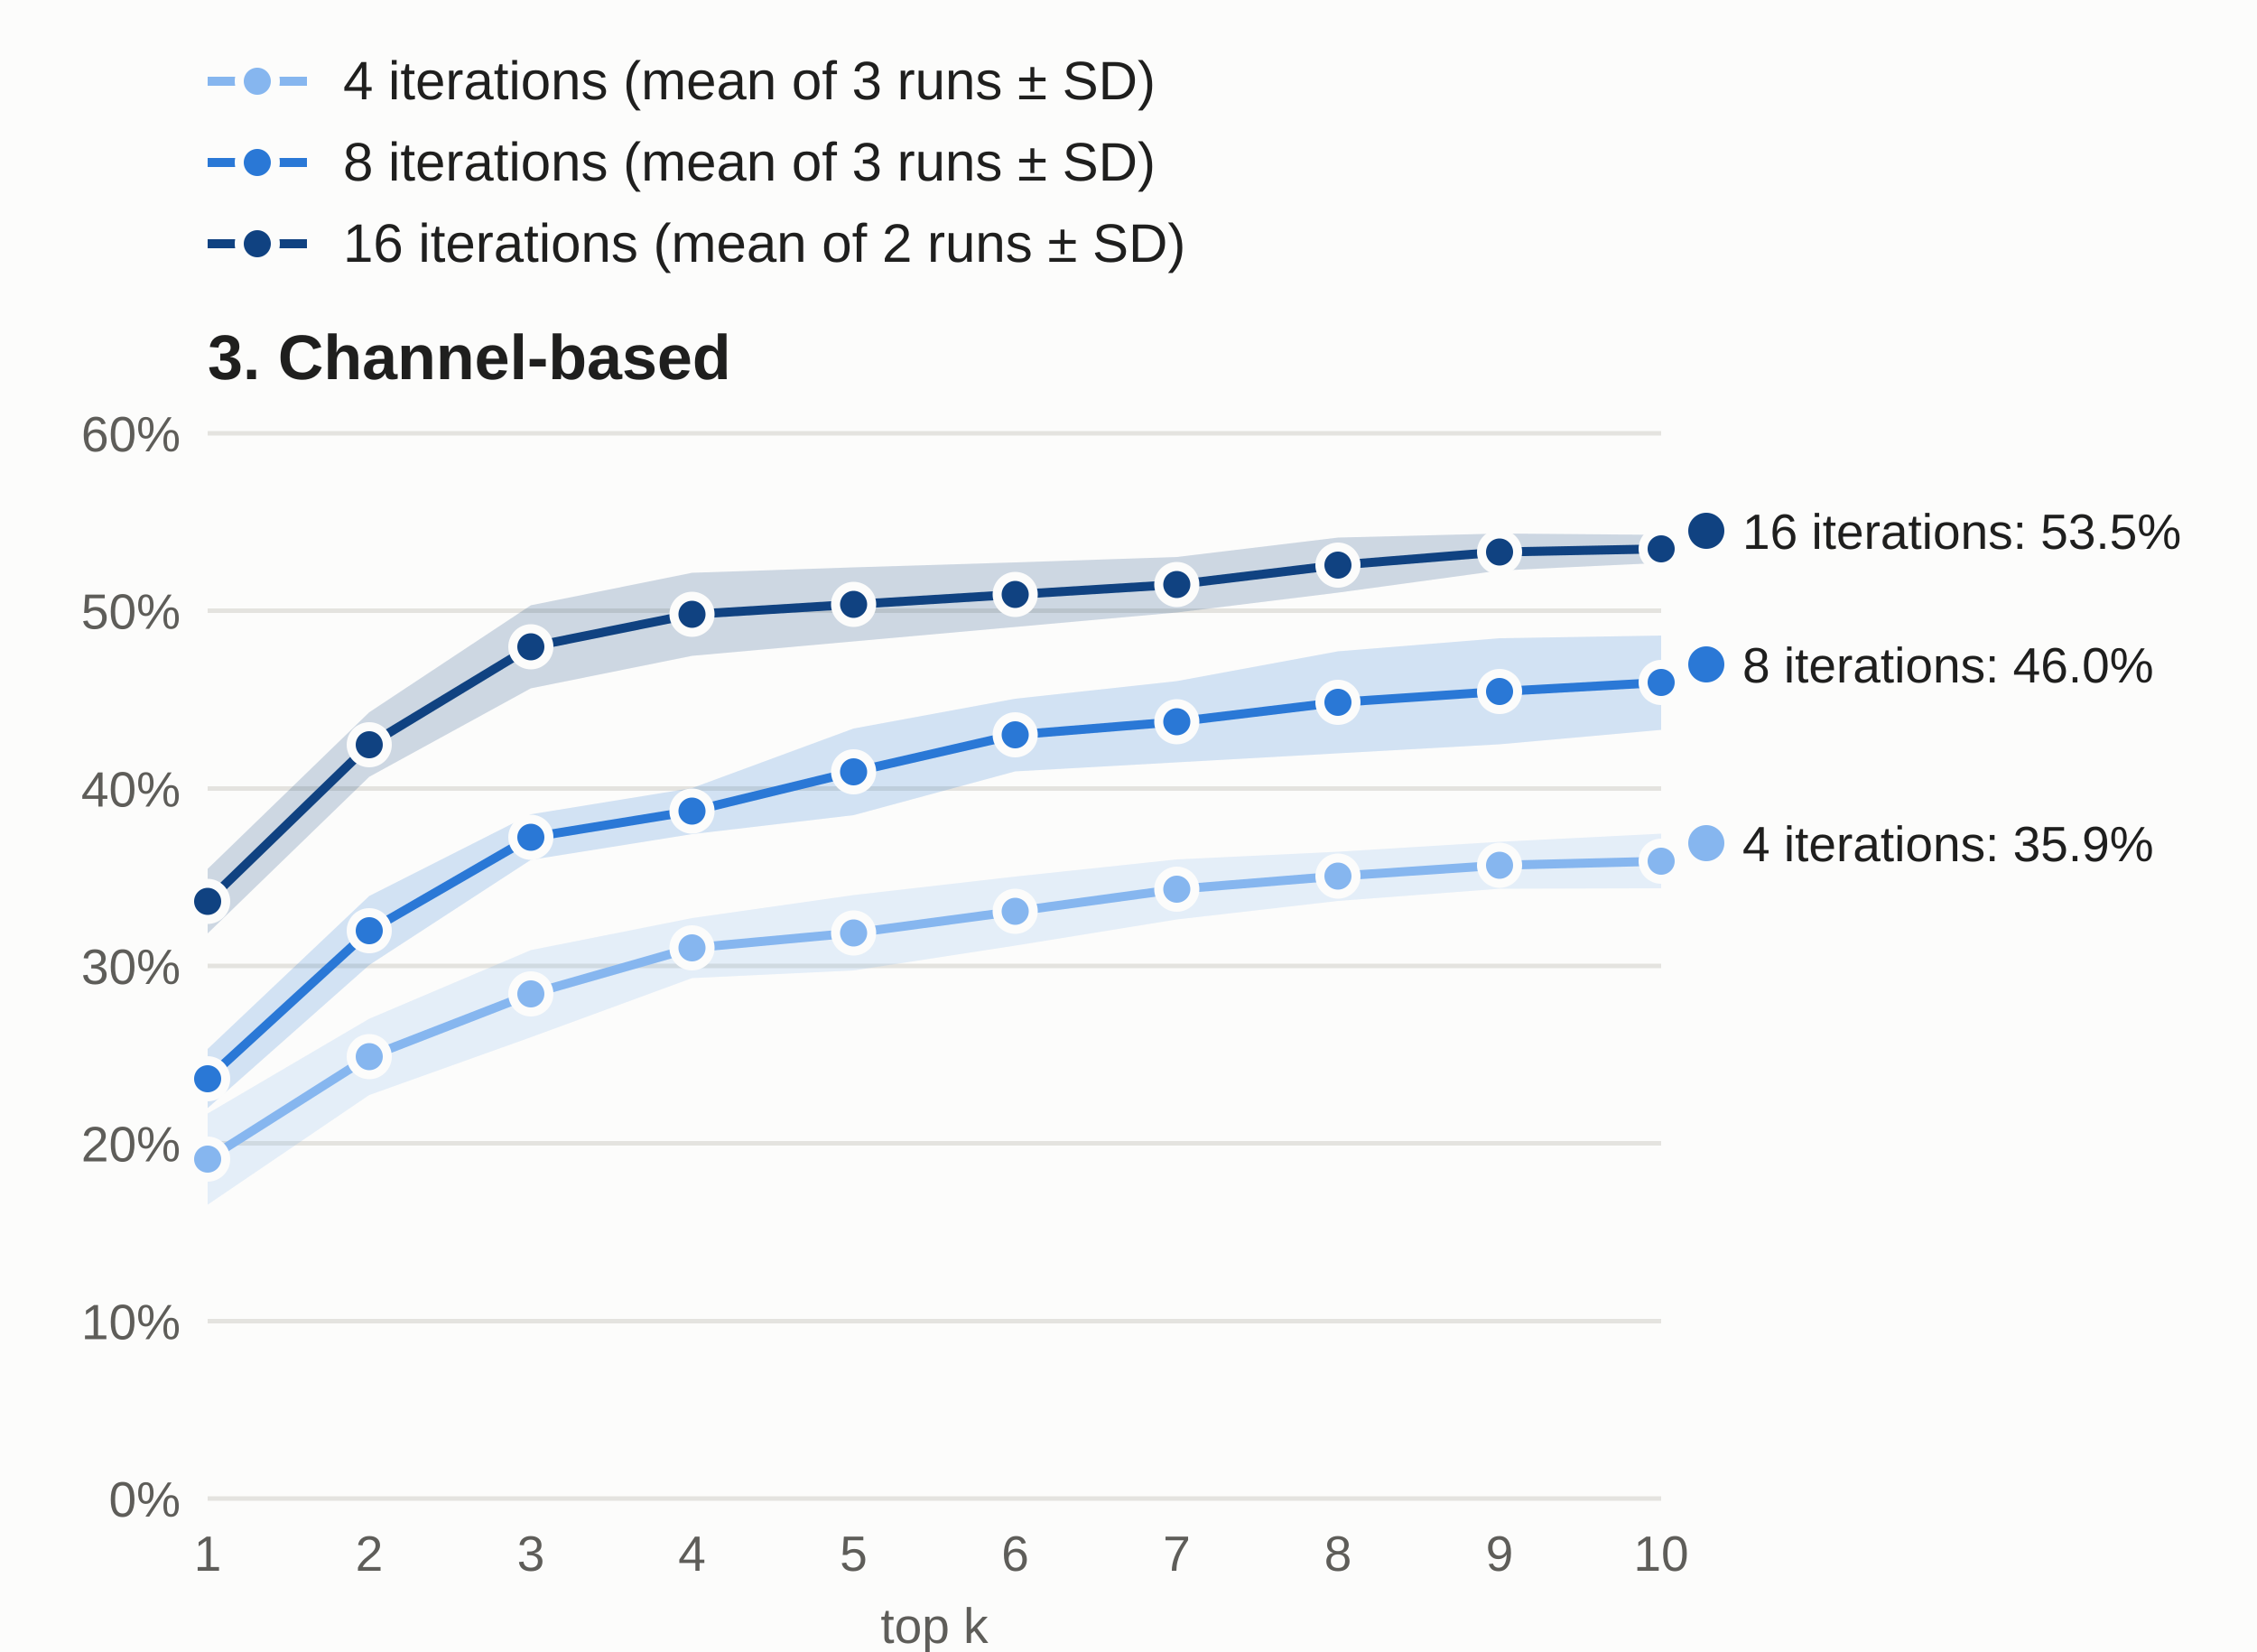
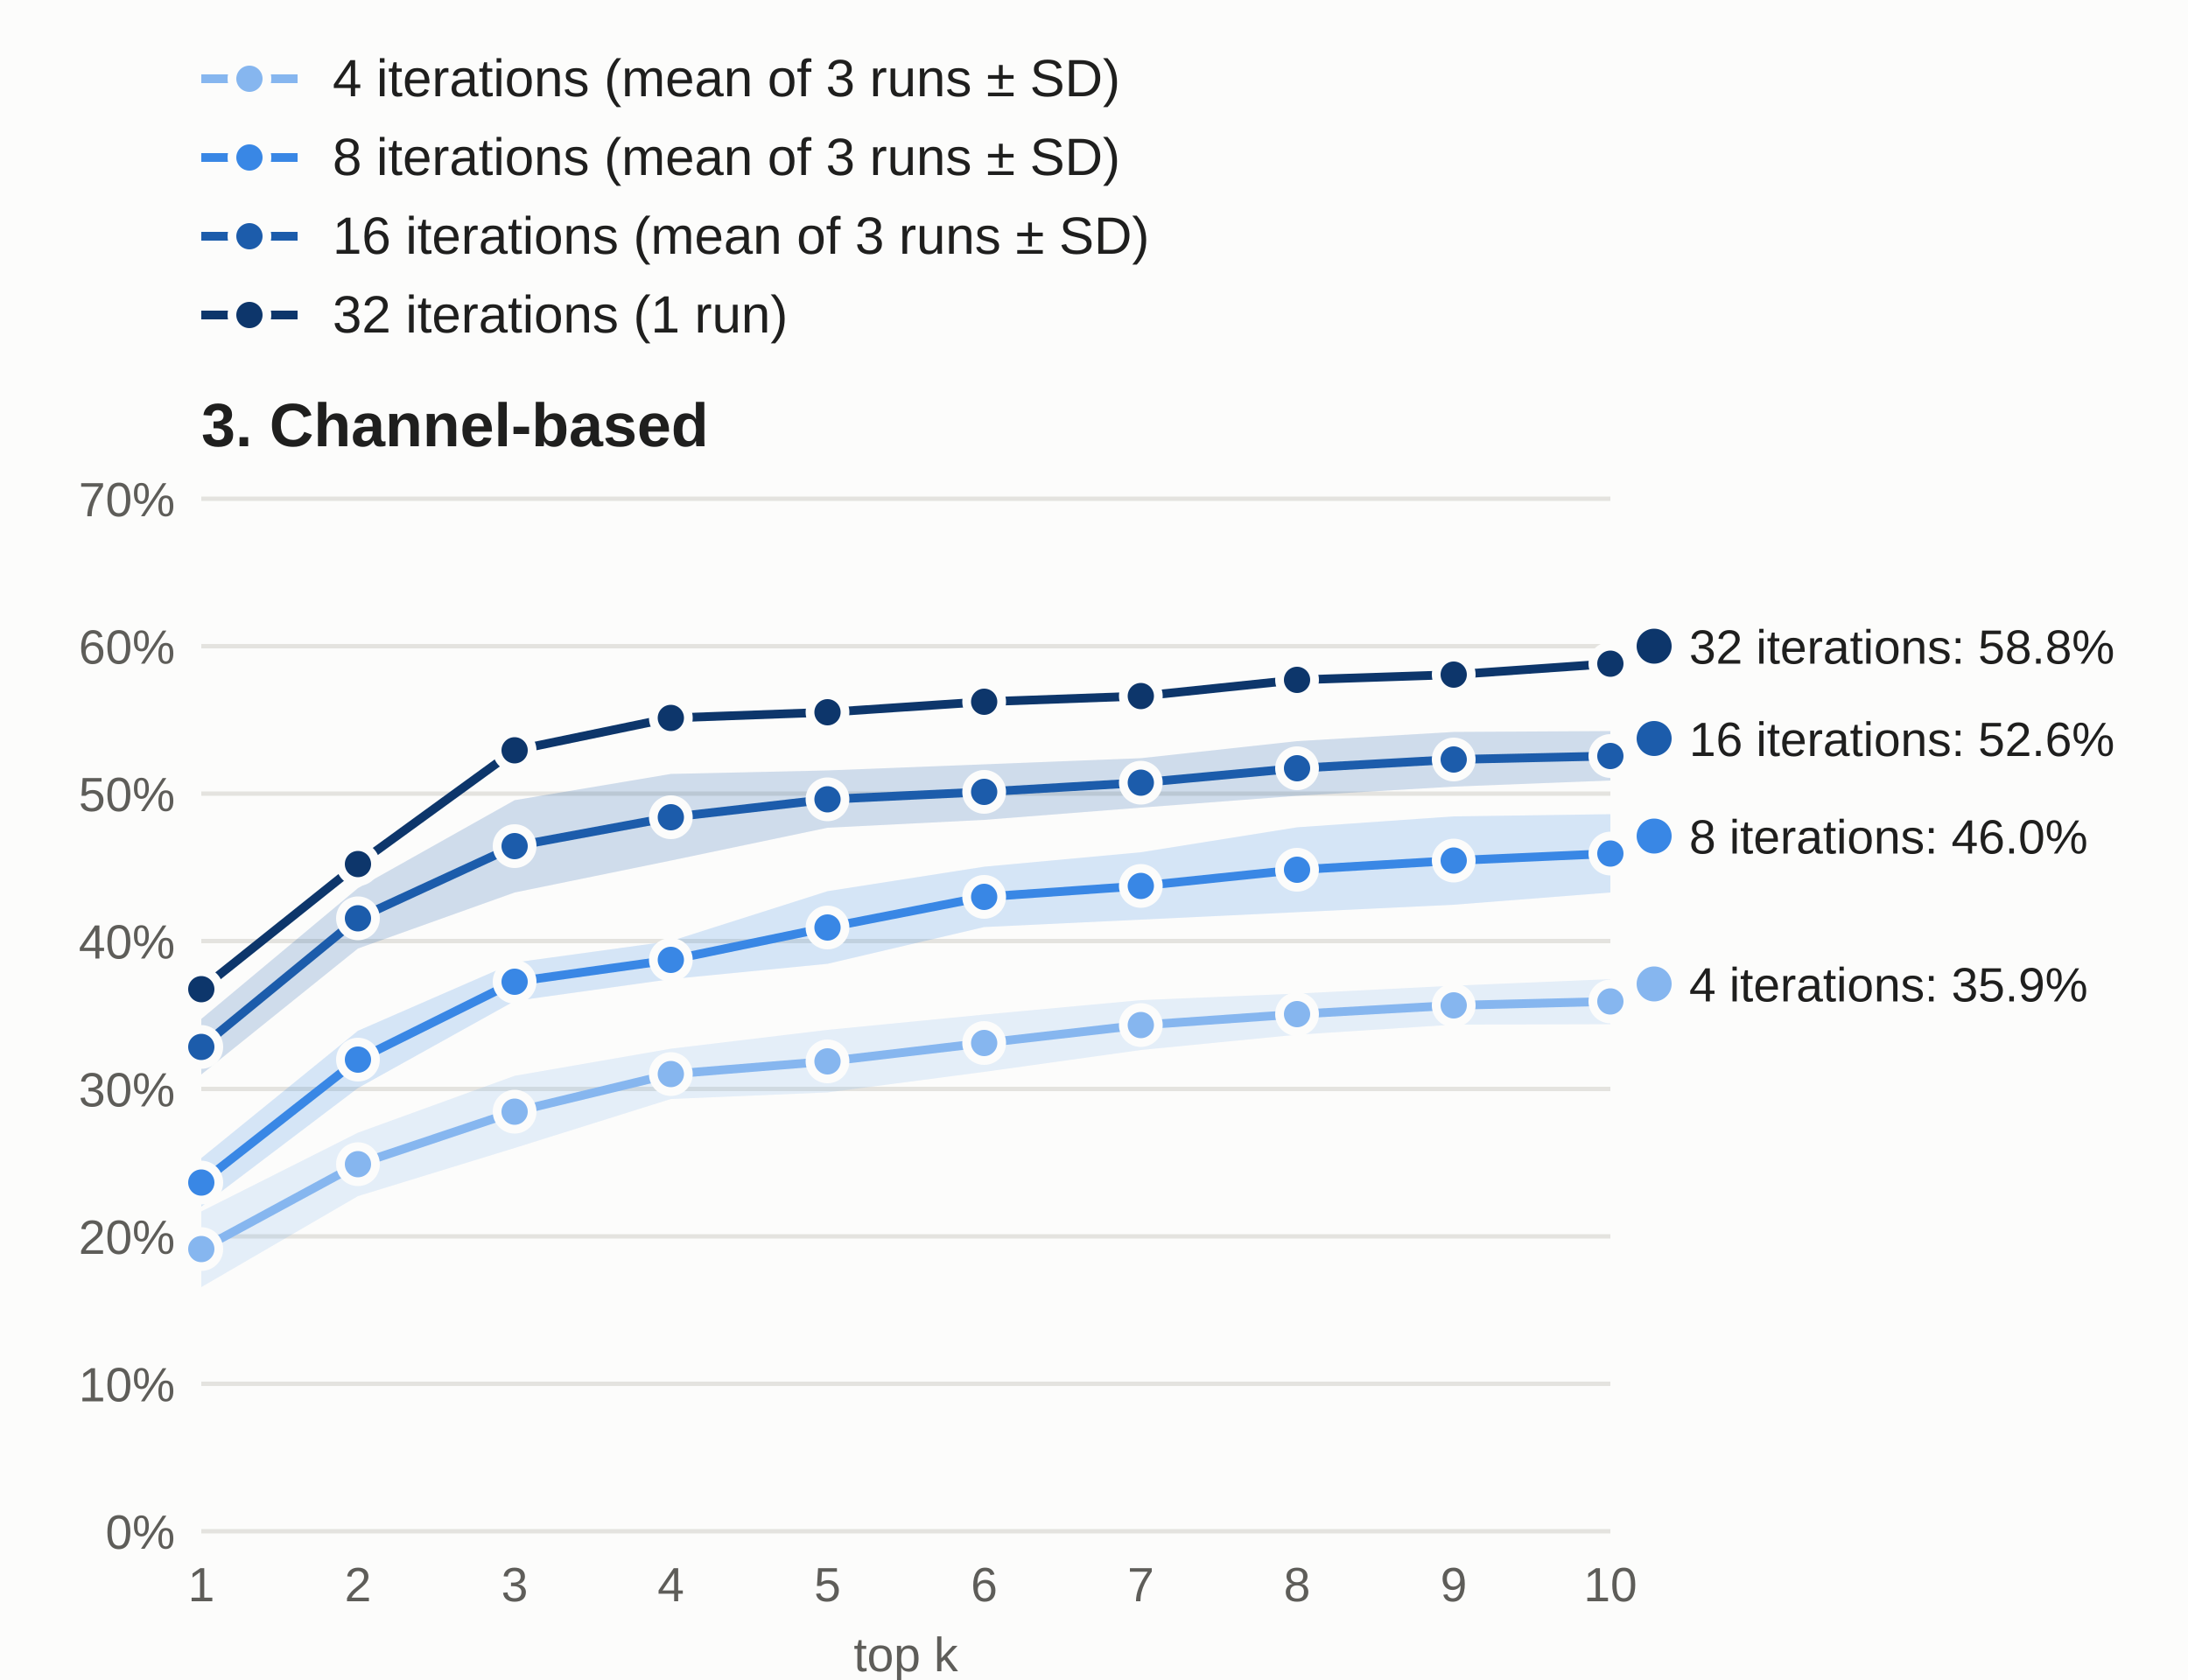
- <svg xmlns="http://www.w3.org/2000/svg" viewBox="0 0 500 366" width="500" height="366" font-family="-apple-system, Helvetica Neue, Arial, sans-serif" role="img" aria-label="Top-k accuracy by strategy for 3 iteration budgets">
-   <rect width="500" height="366" fill="#fcfcfb" />
+ <svg xmlns="http://www.w3.org/2000/svg" viewBox="0 0 500 384" width="500" height="384" font-family="-apple-system, Helvetica Neue, Arial, sans-serif" role="img" aria-label="Top-k accuracy by strategy for 4 iteration budgets">
+   <rect width="500" height="384" fill="#fcfcfb" />
  <line x1="46.0" x2="68.0" y1="18" y2="18" stroke="#86b6ef" stroke-width="2" />
  <circle cx="57.0" cy="18" r="4" fill="#86b6ef" stroke="#fcfcfb" stroke-width="2" />
  <text x="76.0" y="22" font-size="12" fill="#1f1f1e">4 iterations (mean of 3 runs ± SD)</text>
-   <line x1="46.0" x2="68.0" y1="36" y2="36" stroke="#2a78d6" stroke-width="2" />
-   <circle cx="57.0" cy="36" r="4" fill="#2a78d6" stroke="#fcfcfb" stroke-width="2" />
+   <line x1="46.0" x2="68.0" y1="36" y2="36" stroke="#3987e5" stroke-width="2" />
+   <circle cx="57.0" cy="36" r="4" fill="#3987e5" stroke="#fcfcfb" stroke-width="2" />
  <text x="76.0" y="40" font-size="12" fill="#1f1f1e">8 iterations (mean of 3 runs ± SD)</text>
-   <line x1="46.0" x2="68.0" y1="54" y2="54" stroke="#104281" stroke-width="2" />
-   <circle cx="57.0" cy="54" r="4" fill="#104281" stroke="#fcfcfb" stroke-width="2" />
-   <text x="76.0" y="58" font-size="12" fill="#1f1f1e">16 iterations (mean of 2 runs ± SD)</text>
-   <text x="46" y="84" font-size="14" font-weight="600" fill="#1f1f1e">3. Channel-based</text>
-   <line x1="46" x2="368" y1="332.0" y2="332.0" stroke="#e4e3df" stroke-width="1" />
-   <text x="40" y="336.0" font-size="11" text-anchor="end" fill="#5e5d59">0%</text>
-   <line x1="46" x2="368" y1="292.7" y2="292.7" stroke="#e4e3df" stroke-width="1" />
-   <text x="40" y="296.7" font-size="11" text-anchor="end" fill="#5e5d59">10%</text>
-   <line x1="46" x2="368" y1="253.3" y2="253.3" stroke="#e4e3df" stroke-width="1" />
-   <text x="40" y="257.3" font-size="11" text-anchor="end" fill="#5e5d59">20%</text>
-   <line x1="46" x2="368" y1="214.0" y2="214.0" stroke="#e4e3df" stroke-width="1" />
-   <text x="40" y="218.0" font-size="11" text-anchor="end" fill="#5e5d59">30%</text>
-   <line x1="46" x2="368" y1="174.7" y2="174.7" stroke="#e4e3df" stroke-width="1" />
-   <text x="40" y="178.7" font-size="11" text-anchor="end" fill="#5e5d59">40%</text>
-   <line x1="46" x2="368" y1="135.3" y2="135.3" stroke="#e4e3df" stroke-width="1" />
-   <text x="40" y="139.3" font-size="11" text-anchor="end" fill="#5e5d59">50%</text>
-   <line x1="46" x2="368" y1="96.0" y2="96.0" stroke="#e4e3df" stroke-width="1" />
-   <text x="40" y="100.0" font-size="11" text-anchor="end" fill="#5e5d59">60%</text>
-   <text x="46.0" y="348" font-size="11" text-anchor="middle" fill="#5e5d59">1</text>
-   <text x="81.8" y="348" font-size="11" text-anchor="middle" fill="#5e5d59">2</text>
-   <text x="117.6" y="348" font-size="11" text-anchor="middle" fill="#5e5d59">3</text>
-   <text x="153.3" y="348" font-size="11" text-anchor="middle" fill="#5e5d59">4</text>
-   <text x="189.1" y="348" font-size="11" text-anchor="middle" fill="#5e5d59">5</text>
-   <text x="224.9" y="348" font-size="11" text-anchor="middle" fill="#5e5d59">6</text>
-   <text x="260.7" y="348" font-size="11" text-anchor="middle" fill="#5e5d59">7</text>
-   <text x="296.4" y="348" font-size="11" text-anchor="middle" fill="#5e5d59">8</text>
-   <text x="332.2" y="348" font-size="11" text-anchor="middle" fill="#5e5d59">9</text>
-   <text x="368.0" y="348" font-size="11" text-anchor="middle" fill="#5e5d59">10</text>
-   <text x="207.0" y="364" font-size="11" text-anchor="middle" fill="#5e5d59">top k</text>
-   <polygon points="46.0,246.7 81.8,225.7 117.6,210.5 153.3,203.4 189.1,198.3 224.9,194.2 260.7,190.4 296.4,188.7 332.2,186.5 368.0,184.7 368.0,196.8 332.2,196.9 296.4,199.6 260.7,203.7 224.9,209.5 189.1,215.0 153.3,216.7 117.6,229.8 81.8,242.6 46.0,266.9" fill="#86b6ef" fill-opacity="0.2" stroke="none" />
-   <polygon points="46.0,232.4 81.8,198.5 117.6,180.4 153.3,174.6 189.1,161.4 224.9,154.8 260.7,150.9 296.4,144.3 332.2,141.4 368.0,140.8 368.0,161.7 332.2,164.9 296.4,166.9 260.7,168.9 224.9,170.9 189.1,180.6 153.3,184.8 117.6,190.5 81.8,213.8 46.0,245.5" fill="#2a78d6" fill-opacity="0.2" stroke="none" />
-   <polygon points="46.0,192.5 81.8,157.8 117.6,134.1 153.3,126.9 189.1,125.7 224.9,124.6 260.7,123.4 296.4,119.1 332.2,118.2 368.0,118.5 368.0,124.7 332.2,126.4 296.4,131.3 260.7,135.7 224.9,138.9 189.1,142.1 153.3,145.3 117.6,152.5 81.8,172.1 46.0,206.8" fill="#104281" fill-opacity="0.2" stroke="none" />
-   <polyline points="46.0,256.8 81.8,234.1 117.6,220.2 153.3,210.0 189.1,206.7 224.9,201.9 260.7,197.0 296.4,194.1 332.2,191.7 368.0,190.8" fill="none" stroke="#86b6ef" stroke-width="2" stroke-linejoin="round" stroke-linecap="round" />
-   <circle cx="46.0" cy="256.8" r="4" fill="#86b6ef" stroke="#fcfcfb" stroke-width="2" />
-   <circle cx="81.8" cy="234.1" r="4" fill="#86b6ef" stroke="#fcfcfb" stroke-width="2" />
-   <circle cx="117.6" cy="220.2" r="4" fill="#86b6ef" stroke="#fcfcfb" stroke-width="2" />
-   <circle cx="153.3" cy="210.0" r="4" fill="#86b6ef" stroke="#fcfcfb" stroke-width="2" />
-   <circle cx="189.1" cy="206.7" r="4" fill="#86b6ef" stroke="#fcfcfb" stroke-width="2" />
-   <circle cx="224.9" cy="201.9" r="4" fill="#86b6ef" stroke="#fcfcfb" stroke-width="2" />
-   <circle cx="260.7" cy="197.0" r="4" fill="#86b6ef" stroke="#fcfcfb" stroke-width="2" />
-   <circle cx="296.4" cy="194.1" r="4" fill="#86b6ef" stroke="#fcfcfb" stroke-width="2" />
-   <circle cx="332.2" cy="191.7" r="4" fill="#86b6ef" stroke="#fcfcfb" stroke-width="2" />
-   <circle cx="368.0" cy="190.8" r="4" fill="#86b6ef" stroke="#fcfcfb" stroke-width="2" />
-   <polyline points="46.0,239.0 81.8,206.2 117.6,185.5 153.3,179.7 189.1,171.0 224.9,162.8 260.7,159.9 296.4,155.6 332.2,153.2 368.0,151.2" fill="none" stroke="#2a78d6" stroke-width="2" stroke-linejoin="round" stroke-linecap="round" />
-   <circle cx="46.0" cy="239.0" r="4" fill="#2a78d6" stroke="#fcfcfb" stroke-width="2" />
-   <circle cx="81.8" cy="206.2" r="4" fill="#2a78d6" stroke="#fcfcfb" stroke-width="2" />
-   <circle cx="117.6" cy="185.5" r="4" fill="#2a78d6" stroke="#fcfcfb" stroke-width="2" />
-   <circle cx="153.3" cy="179.7" r="4" fill="#2a78d6" stroke="#fcfcfb" stroke-width="2" />
-   <circle cx="189.1" cy="171.0" r="4" fill="#2a78d6" stroke="#fcfcfb" stroke-width="2" />
-   <circle cx="224.9" cy="162.8" r="4" fill="#2a78d6" stroke="#fcfcfb" stroke-width="2" />
-   <circle cx="260.7" cy="159.9" r="4" fill="#2a78d6" stroke="#fcfcfb" stroke-width="2" />
-   <circle cx="296.4" cy="155.6" r="4" fill="#2a78d6" stroke="#fcfcfb" stroke-width="2" />
-   <circle cx="332.2" cy="153.2" r="4" fill="#2a78d6" stroke="#fcfcfb" stroke-width="2" />
-   <circle cx="368.0" cy="151.2" r="4" fill="#2a78d6" stroke="#fcfcfb" stroke-width="2" />
-   <polyline points="46.0,199.7 81.8,165.0 117.6,143.3 153.3,136.1 189.1,133.9 224.9,131.7 260.7,129.5 296.4,125.2 332.2,122.3 368.0,121.6" fill="none" stroke="#104281" stroke-width="2" stroke-linejoin="round" stroke-linecap="round" />
-   <circle cx="46.0" cy="199.7" r="4" fill="#104281" stroke="#fcfcfb" stroke-width="2" />
-   <circle cx="81.8" cy="165.0" r="4" fill="#104281" stroke="#fcfcfb" stroke-width="2" />
-   <circle cx="117.6" cy="143.3" r="4" fill="#104281" stroke="#fcfcfb" stroke-width="2" />
-   <circle cx="153.3" cy="136.1" r="4" fill="#104281" stroke="#fcfcfb" stroke-width="2" />
-   <circle cx="189.1" cy="133.9" r="4" fill="#104281" stroke="#fcfcfb" stroke-width="2" />
-   <circle cx="224.9" cy="131.7" r="4" fill="#104281" stroke="#fcfcfb" stroke-width="2" />
-   <circle cx="260.7" cy="129.5" r="4" fill="#104281" stroke="#fcfcfb" stroke-width="2" />
-   <circle cx="296.4" cy="125.2" r="4" fill="#104281" stroke="#fcfcfb" stroke-width="2" />
-   <circle cx="332.2" cy="122.3" r="4" fill="#104281" stroke="#fcfcfb" stroke-width="2" />
-   <circle cx="368.0" cy="121.6" r="4" fill="#104281" stroke="#fcfcfb" stroke-width="2" />
-   <circle cx="378" cy="117.6" r="4" fill="#104281" />
-   <text x="386" y="121.6" font-size="11" fill="#1f1f1e">16 iterations: 53.5%</text>
-   <circle cx="378" cy="147.2" r="4" fill="#2a78d6" />
-   <text x="386" y="151.2" font-size="11" fill="#1f1f1e">8 iterations: 46.0%</text>
-   <circle cx="378" cy="186.8" r="4" fill="#86b6ef" />
-   <text x="386" y="190.8" font-size="11" fill="#1f1f1e">4 iterations: 35.9%</text>
+   <line x1="46.0" x2="68.0" y1="54" y2="54" stroke="#1c5cab" stroke-width="2" />
+   <circle cx="57.0" cy="54" r="4" fill="#1c5cab" stroke="#fcfcfb" stroke-width="2" />
+   <text x="76.0" y="58" font-size="12" fill="#1f1f1e">16 iterations (mean of 3 runs ± SD)</text>
+   <line x1="46.0" x2="68.0" y1="72" y2="72" stroke="#0d366b" stroke-width="2" />
+   <circle cx="57.0" cy="72" r="4" fill="#0d366b" stroke="#fcfcfb" stroke-width="2" />
+   <text x="76.0" y="76" font-size="12" fill="#1f1f1e">32 iterations (1 run)</text>
+   <text x="46" y="102" font-size="14" font-weight="600" fill="#1f1f1e">3. Channel-based</text>
+   <line x1="46" x2="368" y1="350.0" y2="350.0" stroke="#e4e3df" stroke-width="1" />
+   <text x="40" y="354.0" font-size="11" text-anchor="end" fill="#5e5d59">0%</text>
+   <line x1="46" x2="368" y1="316.3" y2="316.3" stroke="#e4e3df" stroke-width="1" />
+   <text x="40" y="320.3" font-size="11" text-anchor="end" fill="#5e5d59">10%</text>
+   <line x1="46" x2="368" y1="282.6" y2="282.6" stroke="#e4e3df" stroke-width="1" />
+   <text x="40" y="286.6" font-size="11" text-anchor="end" fill="#5e5d59">20%</text>
+   <line x1="46" x2="368" y1="248.9" y2="248.9" stroke="#e4e3df" stroke-width="1" />
+   <text x="40" y="252.9" font-size="11" text-anchor="end" fill="#5e5d59">30%</text>
+   <line x1="46" x2="368" y1="215.1" y2="215.1" stroke="#e4e3df" stroke-width="1" />
+   <text x="40" y="219.1" font-size="11" text-anchor="end" fill="#5e5d59">40%</text>
+   <line x1="46" x2="368" y1="181.4" y2="181.4" stroke="#e4e3df" stroke-width="1" />
+   <text x="40" y="185.4" font-size="11" text-anchor="end" fill="#5e5d59">50%</text>
+   <line x1="46" x2="368" y1="147.7" y2="147.7" stroke="#e4e3df" stroke-width="1" />
+   <text x="40" y="151.7" font-size="11" text-anchor="end" fill="#5e5d59">60%</text>
+   <line x1="46" x2="368" y1="114.0" y2="114.0" stroke="#e4e3df" stroke-width="1" />
+   <text x="40" y="118.0" font-size="11" text-anchor="end" fill="#5e5d59">70%</text>
+   <text x="46.0" y="366" font-size="11" text-anchor="middle" fill="#5e5d59">1</text>
+   <text x="81.8" y="366" font-size="11" text-anchor="middle" fill="#5e5d59">2</text>
+   <text x="117.6" y="366" font-size="11" text-anchor="middle" fill="#5e5d59">3</text>
+   <text x="153.3" y="366" font-size="11" text-anchor="middle" fill="#5e5d59">4</text>
+   <text x="189.1" y="366" font-size="11" text-anchor="middle" fill="#5e5d59">5</text>
+   <text x="224.9" y="366" font-size="11" text-anchor="middle" fill="#5e5d59">6</text>
+   <text x="260.7" y="366" font-size="11" text-anchor="middle" fill="#5e5d59">7</text>
+   <text x="296.4" y="366" font-size="11" text-anchor="middle" fill="#5e5d59">8</text>
+   <text x="332.2" y="366" font-size="11" text-anchor="middle" fill="#5e5d59">9</text>
+   <text x="368.0" y="366" font-size="11" text-anchor="middle" fill="#5e5d59">10</text>
+   <text x="207.0" y="382" font-size="11" text-anchor="middle" fill="#5e5d59">top k</text>
+   <polygon points="46.0,276.9 81.8,258.9 117.6,245.9 153.3,239.7 189.1,235.4 224.9,231.9 260.7,228.6 296.4,227.1 332.2,225.3 368.0,223.8 368.0,234.1 332.2,234.2 296.4,236.5 260.7,240.0 224.9,245.0 189.1,249.7 153.3,251.2 117.6,262.4 81.8,273.4 46.0,294.2" fill="#86b6ef" fill-opacity="0.2" stroke="none" />
+   <polygon points="46.0,264.7 81.8,235.6 117.6,220.0 153.3,215.1 189.1,203.7 224.9,198.1 260.7,194.8 296.4,189.1 332.2,186.6 368.0,186.1 368.0,204.0 332.2,206.8 296.4,208.5 260.7,210.2 224.9,211.9 189.1,220.3 153.3,223.8 117.6,228.8 81.8,248.7 46.0,275.8" fill="#3987e5" fill-opacity="0.2" stroke="none" />
+   <polygon points="46.0,232.9 81.8,203.0 117.6,182.9 153.3,176.9 189.1,176.1 224.9,174.7 260.7,173.3 296.4,169.4 332.2,167.3 368.0,167.1 368.0,178.4 332.2,179.8 296.4,181.9 260.7,184.6 224.9,187.4 189.1,189.2 153.3,196.7 117.6,204.0 81.8,216.8 46.0,245.6" fill="#1c5cab" fill-opacity="0.2" stroke="none" />
+   <polyline points="46.0,285.5 81.8,266.1 117.6,254.1 153.3,245.5 189.1,242.6 224.9,238.4 260.7,234.3 296.4,231.8 332.2,229.8 368.0,228.9" fill="none" stroke="#86b6ef" stroke-width="2" stroke-linejoin="round" stroke-linecap="round" />
+   <circle cx="46.0" cy="285.5" r="4" fill="#86b6ef" stroke="#fcfcfb" stroke-width="2" />
+   <circle cx="81.8" cy="266.1" r="4" fill="#86b6ef" stroke="#fcfcfb" stroke-width="2" />
+   <circle cx="117.6" cy="254.1" r="4" fill="#86b6ef" stroke="#fcfcfb" stroke-width="2" />
+   <circle cx="153.3" cy="245.5" r="4" fill="#86b6ef" stroke="#fcfcfb" stroke-width="2" />
+   <circle cx="189.1" cy="242.6" r="4" fill="#86b6ef" stroke="#fcfcfb" stroke-width="2" />
+   <circle cx="224.9" cy="238.4" r="4" fill="#86b6ef" stroke="#fcfcfb" stroke-width="2" />
+   <circle cx="260.7" cy="234.3" r="4" fill="#86b6ef" stroke="#fcfcfb" stroke-width="2" />
+   <circle cx="296.4" cy="231.8" r="4" fill="#86b6ef" stroke="#fcfcfb" stroke-width="2" />
+   <circle cx="332.2" cy="229.8" r="4" fill="#86b6ef" stroke="#fcfcfb" stroke-width="2" />
+   <circle cx="368.0" cy="228.9" r="4" fill="#86b6ef" stroke="#fcfcfb" stroke-width="2" />
+   <polyline points="46.0,270.3 81.8,242.2 117.6,224.4 153.3,219.4 189.1,212.0 224.9,205.0 260.7,202.5 296.4,198.8 332.2,196.7 368.0,195.1" fill="none" stroke="#3987e5" stroke-width="2" stroke-linejoin="round" stroke-linecap="round" />
+   <circle cx="46.0" cy="270.3" r="4" fill="#3987e5" stroke="#fcfcfb" stroke-width="2" />
+   <circle cx="81.8" cy="242.2" r="4" fill="#3987e5" stroke="#fcfcfb" stroke-width="2" />
+   <circle cx="117.6" cy="224.4" r="4" fill="#3987e5" stroke="#fcfcfb" stroke-width="2" />
+   <circle cx="153.3" cy="219.4" r="4" fill="#3987e5" stroke="#fcfcfb" stroke-width="2" />
+   <circle cx="189.1" cy="212.0" r="4" fill="#3987e5" stroke="#fcfcfb" stroke-width="2" />
+   <circle cx="224.9" cy="205.0" r="4" fill="#3987e5" stroke="#fcfcfb" stroke-width="2" />
+   <circle cx="260.7" cy="202.5" r="4" fill="#3987e5" stroke="#fcfcfb" stroke-width="2" />
+   <circle cx="296.4" cy="198.8" r="4" fill="#3987e5" stroke="#fcfcfb" stroke-width="2" />
+   <circle cx="332.2" cy="196.7" r="4" fill="#3987e5" stroke="#fcfcfb" stroke-width="2" />
+   <circle cx="368.0" cy="195.1" r="4" fill="#3987e5" stroke="#fcfcfb" stroke-width="2" />
+   <polyline points="46.0,239.3 81.8,209.9 117.6,193.4 153.3,186.8 189.1,182.7 224.9,181.0 260.7,178.9 296.4,175.6 332.2,173.6 368.0,172.8" fill="none" stroke="#1c5cab" stroke-width="2" stroke-linejoin="round" stroke-linecap="round" />
+   <circle cx="46.0" cy="239.3" r="4" fill="#1c5cab" stroke="#fcfcfb" stroke-width="2" />
+   <circle cx="81.8" cy="209.9" r="4" fill="#1c5cab" stroke="#fcfcfb" stroke-width="2" />
+   <circle cx="117.6" cy="193.4" r="4" fill="#1c5cab" stroke="#fcfcfb" stroke-width="2" />
+   <circle cx="153.3" cy="186.8" r="4" fill="#1c5cab" stroke="#fcfcfb" stroke-width="2" />
+   <circle cx="189.1" cy="182.7" r="4" fill="#1c5cab" stroke="#fcfcfb" stroke-width="2" />
+   <circle cx="224.9" cy="181.0" r="4" fill="#1c5cab" stroke="#fcfcfb" stroke-width="2" />
+   <circle cx="260.7" cy="178.9" r="4" fill="#1c5cab" stroke="#fcfcfb" stroke-width="2" />
+   <circle cx="296.4" cy="175.6" r="4" fill="#1c5cab" stroke="#fcfcfb" stroke-width="2" />
+   <circle cx="332.2" cy="173.6" r="4" fill="#1c5cab" stroke="#fcfcfb" stroke-width="2" />
+   <circle cx="368.0" cy="172.8" r="4" fill="#1c5cab" stroke="#fcfcfb" stroke-width="2" />
+   <polyline points="46.0,226.1 81.8,197.5 117.6,171.5 153.3,164.1 189.1,162.8 224.9,160.4 260.7,159.1 296.4,155.4 332.2,154.2 368.0,151.7" fill="none" stroke="#0d366b" stroke-width="2" stroke-linejoin="round" stroke-linecap="round" />
+   <circle cx="46.0" cy="226.1" r="4" fill="#0d366b" stroke="#fcfcfb" stroke-width="2" />
+   <circle cx="81.8" cy="197.5" r="4" fill="#0d366b" stroke="#fcfcfb" stroke-width="2" />
+   <circle cx="117.6" cy="171.5" r="4" fill="#0d366b" stroke="#fcfcfb" stroke-width="2" />
+   <circle cx="153.3" cy="164.1" r="4" fill="#0d366b" stroke="#fcfcfb" stroke-width="2" />
+   <circle cx="189.1" cy="162.8" r="4" fill="#0d366b" stroke="#fcfcfb" stroke-width="2" />
+   <circle cx="224.9" cy="160.4" r="4" fill="#0d366b" stroke="#fcfcfb" stroke-width="2" />
+   <circle cx="260.7" cy="159.1" r="4" fill="#0d366b" stroke="#fcfcfb" stroke-width="2" />
+   <circle cx="296.4" cy="155.4" r="4" fill="#0d366b" stroke="#fcfcfb" stroke-width="2" />
+   <circle cx="332.2" cy="154.2" r="4" fill="#0d366b" stroke="#fcfcfb" stroke-width="2" />
+   <circle cx="368.0" cy="151.7" r="4" fill="#0d366b" stroke="#fcfcfb" stroke-width="2" />
+   <circle cx="378" cy="147.7" r="4" fill="#0d366b" />
+   <text x="386" y="151.7" font-size="11" fill="#1f1f1e">32 iterations: 58.8%</text>
+   <circle cx="378" cy="168.8" r="4" fill="#1c5cab" />
+   <text x="386" y="172.8" font-size="11" fill="#1f1f1e">16 iterations: 52.6%</text>
+   <circle cx="378" cy="191.1" r="4" fill="#3987e5" />
+   <text x="386" y="195.1" font-size="11" fill="#1f1f1e">8 iterations: 46.0%</text>
+   <circle cx="378" cy="224.9" r="4" fill="#86b6ef" />
+   <text x="386" y="228.9" font-size="11" fill="#1f1f1e">4 iterations: 35.9%</text>
</svg>
